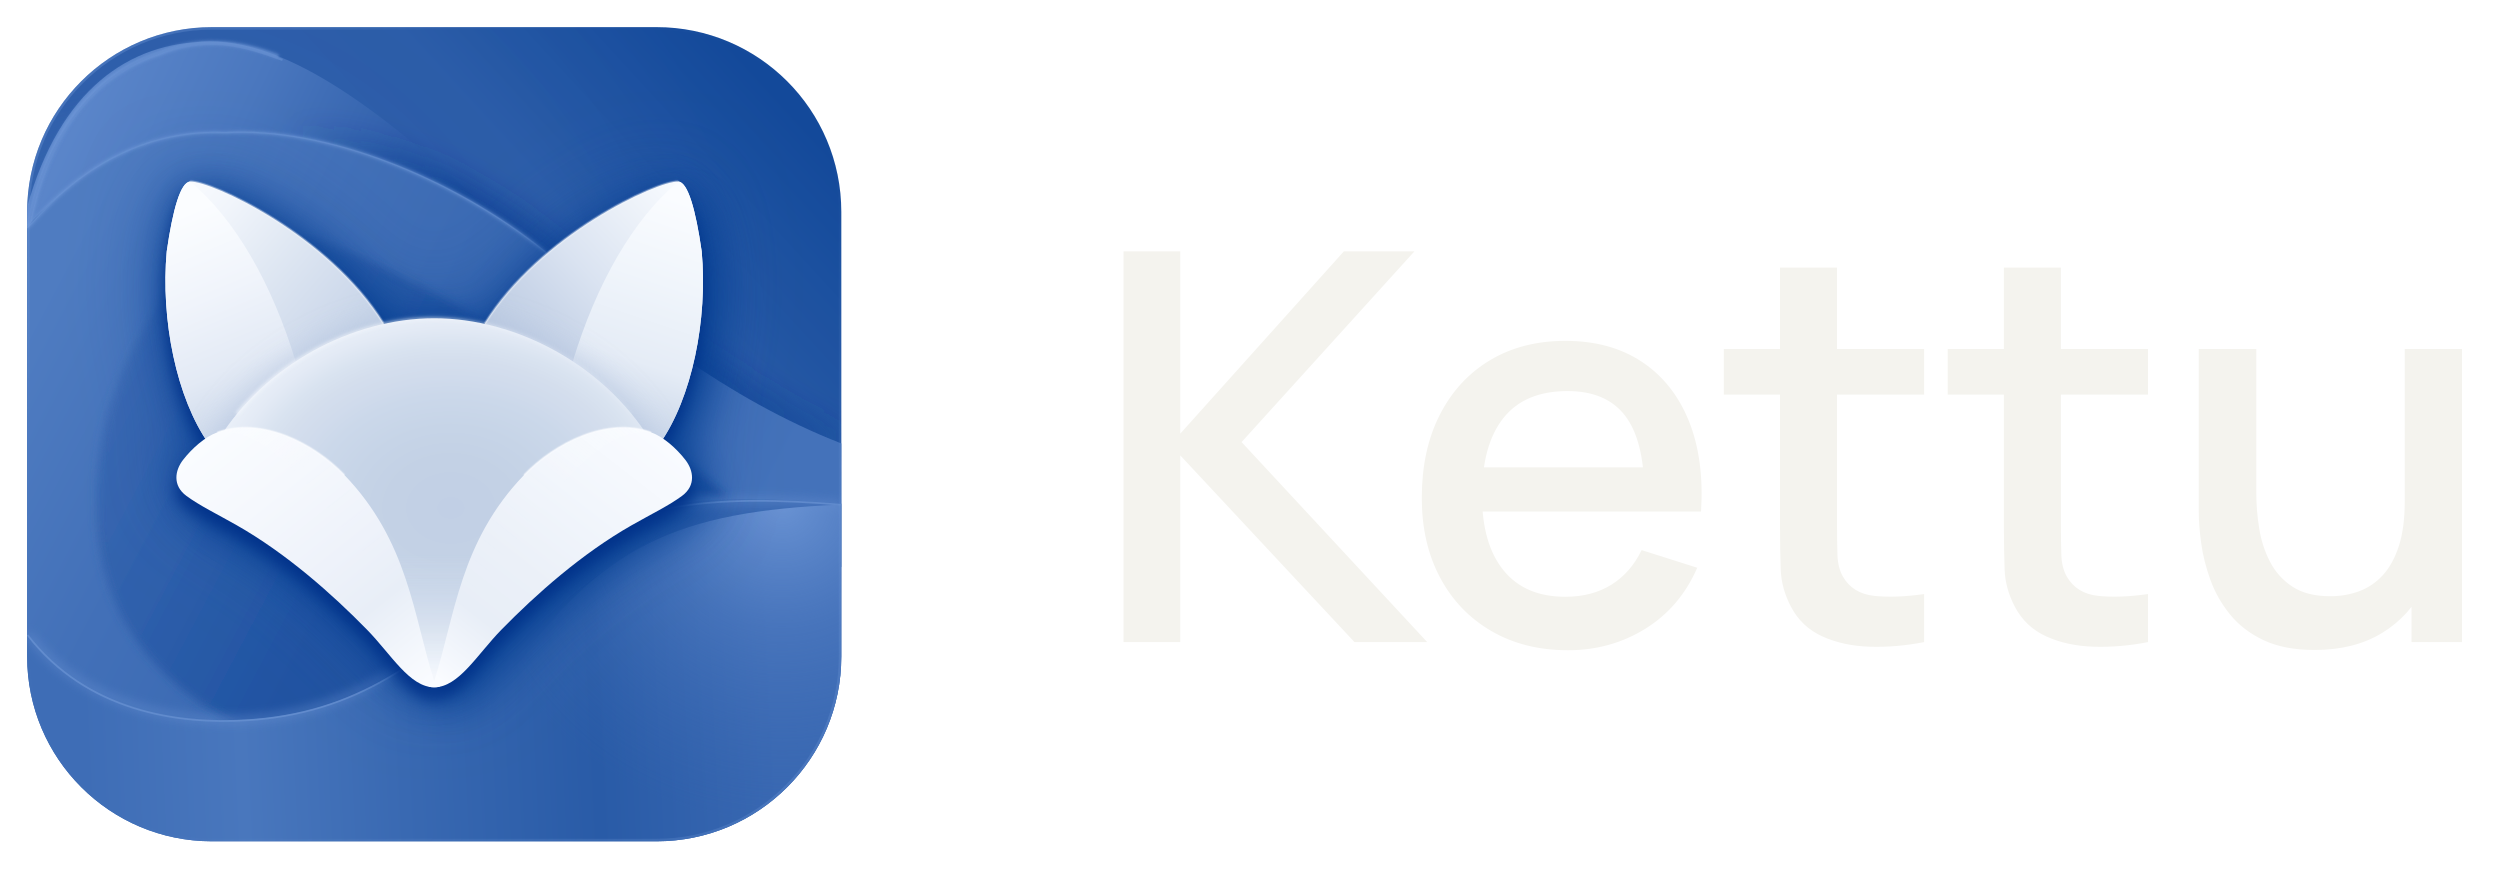
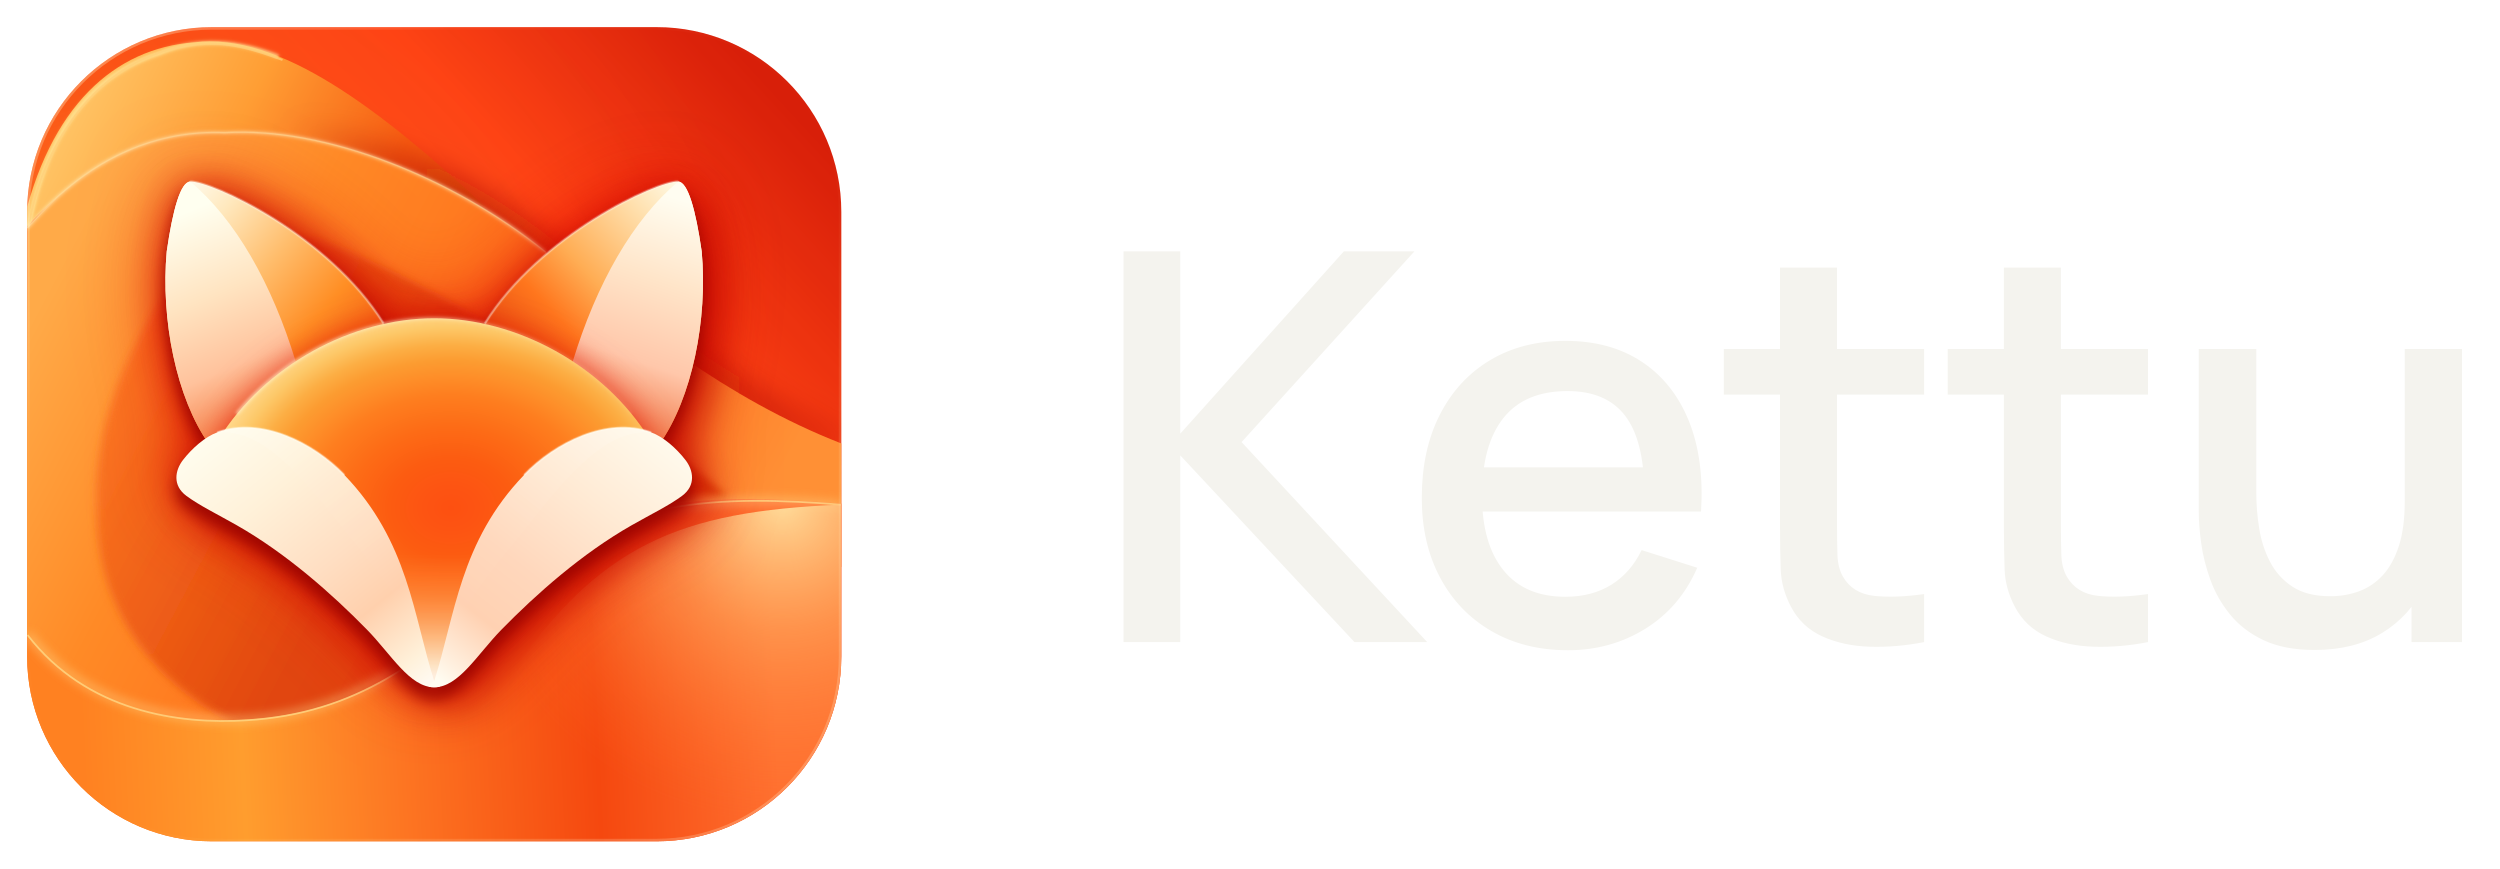
<svg xmlns="http://www.w3.org/2000/svg" xmlns:xlink="http://www.w3.org/1999/xlink" width="460.6" height="160" viewBox="0 0 460.6 160">
  <svg x="0" y="0" width="160" height="160" viewBox="0 0 1024 1024">
    <defs>
      <path id="badge" d="M 357.5 139.75 L 889.5 139.75 C 1011.5 139.75 1110.5 238.75 1110.5 360.75 L 1110.5 892.75 C 1110.5 1014.75 1011.5 1113.75 889.5 1113.75 L 357.5 1113.75 C 235.5 1113.75 136.5 1014.75 136.5 892.75 L 136.5 360.75 C 136.5 238.75 235.5 139.75 357.5 139.75 Z" />
      <clipPath id="badgeClip">
        <use xlink:href="#badge" />
      </clipPath>
      <linearGradient id="baseGrad" x1="248" y1="904" x2="1015" y2="199" gradientUnits="userSpaceOnUse">
-         <stop offset="0" stop-color="#3B6AB3" />
-         <stop offset=".40" stop-color="#2F5FAB" />
-         <stop offset=".73" stop-color="#2C5DA9" />
-         <stop offset="1" stop-color="#144A9B" />
+         <stop offset="0" stop-color="#FE7821" />
+         <stop offset=".40" stop-color="#FA5615" />
+         <stop offset=".73" stop-color="#FF4315" />
+         <stop offset="1" stop-color="#D91F0A" />
      </linearGradient>
      <radialGradient id="baseGlow" cx="280" cy="578" r="746" gradientUnits="userSpaceOnUse">
-         <stop offset="0" stop-color="#4A77BD" stop-opacity=".8" />
-         <stop offset=".5" stop-color="#3464AE" stop-opacity=".06" />
-         <stop offset="1" stop-color="#0E4698" stop-opacity=".10" />
+         <stop offset="0" stop-color="#FF9D39" stop-opacity=".8" />
+         <stop offset=".5" stop-color="#FF6120" stop-opacity=".06" />
+         <stop offset="1" stop-color="#CD2100" stop-opacity=".10" />
      </radialGradient>
      <linearGradient id="topSheet" x1="230" y1="160" x2="670" y2="376" gradientUnits="userSpaceOnUse">
-         <stop offset="0" stop-color="#5B86CA" />
-         <stop offset=".38" stop-color="#4A77BE" />
-         <stop offset=".77" stop-color="#2F5FAB" />
-         <stop offset="1" stop-color="#285AA7" />
+         <stop offset="0" stop-color="#FFC364" />
+         <stop offset=".38" stop-color="#FF9E34" />
+         <stop offset=".77" stop-color="#F75A10" />
+         <stop offset="1" stop-color="#F04C0E" />
      </linearGradient>
      <linearGradient id="midSheet" x1="252" y1="280" x2="1030" y2="690" gradientUnits="userSpaceOnUse">
-         <stop offset="0" stop-color="#4F7CC1" />
-         <stop offset=".27" stop-color="#4270B8" />
-         <stop offset=".64" stop-color="#3666B0" />
-         <stop offset="1" stop-color="#4472BA" />
+         <stop offset="0" stop-color="#FFAA48" />
+         <stop offset=".27" stop-color="#FF8A26" />
+         <stop offset=".64" stop-color="#FF6919" />
+         <stop offset="1" stop-color="#FF9035" />
      </linearGradient>
      <linearGradient id="midCenterGlow" x1="207" y1="525" x2="880" y2="880" gradientUnits="userSpaceOnUse">
-         <stop offset="0" stop-color="#3A69B3" />
-         <stop offset=".52" stop-color="#1A4E9E" />
-         <stop offset="1" stop-color="#194D9D" />
+         <stop offset="0" stop-color="#FF7520" />
+         <stop offset=".52" stop-color="#D93A08" />
+         <stop offset="1" stop-color="#D83703" />
      </linearGradient>
      <linearGradient id="lowerRibbon" x1="200" y1="950" x2="1030" y2="910" gradientUnits="userSpaceOnUse">
-         <stop offset="0" stop-color="#3E6DB6" />
-         <stop offset=".23" stop-color="#4977BD" />
-         <stop offset=".46" stop-color="#3969B2" />
-         <stop offset=".74" stop-color="#295BA7" />
-         <stop offset="1" stop-color="#3968B2" />
+         <stop offset="0" stop-color="#FF8121" />
+         <stop offset=".23" stop-color="#FF9D2E" />
+         <stop offset=".46" stop-color="#FD7522" />
+         <stop offset=".74" stop-color="#F5480F" />
+         <stop offset="1" stop-color="#FF7030" />
      </linearGradient>
      <radialGradient id="lowerGlow" cx="1040" cy="709" r="383" gradientUnits="userSpaceOnUse">
-         <stop offset="0" stop-color="#6C95D5" stop-opacity=".95" />
-         <stop offset=".4" stop-color="#5580C5" stop-opacity=".5" />
-         <stop offset="1" stop-color="#3968B2" stop-opacity="0" />
+         <stop offset="0" stop-color="#FFE19F" stop-opacity=".95" />
+         <stop offset=".4" stop-color="#FFB466" stop-opacity=".5" />
+         <stop offset="1" stop-color="#FF7026" stop-opacity="0" />
      </radialGradient>
      <linearGradient id="edgeLight" x1="160" y1="160" x2="1033" y2="1091" gradientUnits="userSpaceOnUse">
-         <stop offset="0" stop-color="#759DDC" stop-opacity=".68" />
-         <stop offset=".25" stop-color="#7BA3E0" stop-opacity=".07" />
-         <stop offset=".57" stop-color="#7099D8" stop-opacity="0" />
-         <stop offset="1" stop-color="#779FDD" stop-opacity=".44" />
+         <stop offset="0" stop-color="#FFF1B9" stop-opacity=".68" />
+         <stop offset=".25" stop-color="#FFFFFF" stop-opacity=".07" />
+         <stop offset=".57" stop-color="#FFEA9A" stop-opacity="0" />
+         <stop offset="1" stop-color="#FFF1D8" stop-opacity=".44" />
      </linearGradient>
      <linearGradient id="valleyGrad" x1="450" y1="0" x2="1111" y2="0" gradientUnits="userSpaceOnUse">
-         <stop offset="0" stop-color="#00368C" stop-opacity="0" />
-         <stop offset=".3" stop-color="#00368C" stop-opacity="0.6" />
-         <stop offset=".75" stop-color="#00368C" stop-opacity="0.6" />
-         <stop offset="1" stop-color="#00368C" stop-opacity="0.21" />
+         <stop offset="0" stop-color="#A80C00" stop-opacity="0" />
+         <stop offset=".3" stop-color="#A80C00" stop-opacity="0.6" />
+         <stop offset=".75" stop-color="#A80C00" stop-opacity="0.6" />
+         <stop offset="1" stop-color="#A80C00" stop-opacity="0.21" />
      </linearGradient>
      <filter id="valleyBlur" x="-20%" y="-50%" width="140%" height="200%">
        <feGaussianBlur stdDeviation="16" />
      </filter>
      <filter id="foxHalo" x="-30%" y="-30%" width="160%" height="160%" color-interpolation-filters="sRGB">
        <feGaussianBlur in="SourceAlpha" stdDeviation="50" />
        <feOffset dx="0" dy="0" result="s" />
-         <feFlood flood-color="#164B9C" flood-opacity="0.7" />
+         <feFlood flood-color="#E00800" flood-opacity="0.7" />
        <feComposite in2="s" operator="in" />
      </filter>
      <filter id="foxAmbient" x="-30%" y="-30%" width="160%" height="160%" color-interpolation-filters="sRGB">
        <feGaussianBlur in="SourceAlpha" stdDeviation="24" />
        <feOffset dx="0" dy="4" result="s" />
-         <feFlood flood-color="#0D4597" flood-opacity="0.75" />
+         <feFlood flood-color="#D00800" flood-opacity="0.75" />
        <feComposite in2="s" operator="in" />
      </filter>
      <filter id="foxCast" x="-30%" y="-30%" width="160%" height="160%" color-interpolation-filters="sRGB">
        <feGaussianBlur in="SourceAlpha" stdDeviation="26" />
        <feOffset dx="18" dy="22" result="s" />
-         <feFlood flood-color="#003C90" flood-opacity="0.75" />
+         <feFlood flood-color="#B80600" flood-opacity="0.75" />
        <feComposite in2="s" operator="in" />
      </filter>
      <filter id="foxContact" x="-30%" y="-30%" width="160%" height="160%" color-interpolation-filters="sRGB">
        <feGaussianBlur in="SourceAlpha" stdDeviation="8" />
        <feOffset dx="0" dy="14" result="s" />
-         <feFlood flood-color="#003088" flood-opacity="0.85" />
+         <feFlood flood-color="#980400" flood-opacity="0.85" />
        <feComposite in2="s" operator="in" />
      </filter>
      <filter id="recessBlur" x="-30%" y="-30%" width="160%" height="160%">
        <feGaussianBlur stdDeviation="5" />
      </filter>
      <filter id="softWave" x="-15%" y="-15%" width="130%" height="140%">
        <feGaussianBlur stdDeviation="6" />
      </filter>
      <linearGradient id="earBase" x1="307" y1="336" x2="539" y2="536" gradientUnits="userSpaceOnUse">
-         <stop offset="0" stop-color="#FAFCFF" />
-         <stop offset=".2" stop-color="#F1F5FB" />
-         <stop offset=".47" stop-color="#E0E8F3" />
-         <stop offset=".75" stop-color="#D0DBEC" />
-         <stop offset="1" stop-color="#C1D0E5" />
+         <stop offset="0" stop-color="#FFFDF2" />
+         <stop offset=".2" stop-color="#FFE8BD" />
+         <stop offset=".47" stop-color="#FFBD6C" />
+         <stop offset=".75" stop-color="#FF8E24" />
+         <stop offset="1" stop-color="#F45F12" />
      </linearGradient>
      <linearGradient id="earInner" x1="326" y1="360" x2="429" y2="606" gradientUnits="userSpaceOnUse">
-         <stop offset="0" stop-color="#FBFDFF" />
-         <stop offset=".39" stop-color="#F0F4FB" />
-         <stop offset=".72" stop-color="#E3EAF5" />
-         <stop offset="1" stop-color="#CCD8EA" />
+         <stop offset="0" stop-color="#FFFFF0" />
+         <stop offset=".39" stop-color="#FFE4C1" />
+         <stop offset=".72" stop-color="#FFC29C" />
+         <stop offset="1" stop-color="#F7854C" />
      </linearGradient>
      <linearGradient id="earBaseR" x1="921" y1="338" x2="711" y2="531" gradientUnits="userSpaceOnUse">
-         <stop offset="0" stop-color="#F8FBFF" />
-         <stop offset=".2" stop-color="#EDF2F9" />
-         <stop offset=".53" stop-color="#DAE3F1" />
-         <stop offset=".75" stop-color="#CAD6E9" />
-         <stop offset="1" stop-color="#BBCAE1" />
+         <stop offset="0" stop-color="#FFF9E3" />
+         <stop offset=".2" stop-color="#FFDFAC" />
+         <stop offset=".53" stop-color="#FFAD54" />
+         <stop offset=".75" stop-color="#FF761D" />
+         <stop offset="1" stop-color="#E84E12" />
      </linearGradient>
      <linearGradient id="earInnerR" x1="915" y1="346" x2="824" y2="616" gradientUnits="userSpaceOnUse">
-         <stop offset="0" stop-color="#FAFCFF" />
-         <stop offset=".35" stop-color="#F0F5FB" />
-         <stop offset=".7" stop-color="#E5ECF6" />
-         <stop offset="1" stop-color="#C8D5E8" />
+         <stop offset="0" stop-color="#FFFDF1" />
+         <stop offset=".35" stop-color="#FFE5C9" />
+         <stop offset=".7" stop-color="#FFC7AA" />
+         <stop offset="1" stop-color="#F27B4A" />
      </linearGradient>
      <radialGradient id="faceFront" cx="640" cy="715" r="260" gradientUnits="userSpaceOnUse" gradientTransform="translate(640 715) scale(1.25 1) translate(-640 -715)">
-         <stop offset="0" stop-color="#C1CFE5" />
-         <stop offset=".1" stop-color="#C2D0E5" />
-         <stop offset=".23" stop-color="#C3D1E5" />
-         <stop offset=".37" stop-color="#C6D4E7" />
-         <stop offset=".52" stop-color="#CBD8EA" />
-         <stop offset=".6" stop-color="#D0DBEC" />
-         <stop offset=".68" stop-color="#D4DEED" />
-         <stop offset=".75" stop-color="#D9E3F0" />
-         <stop offset=".83" stop-color="#E3EAF5" />
-         <stop offset=".9" stop-color="#E9EFF8" />
-         <stop offset="1" stop-color="#EDF2F9" />
+         <stop offset="0" stop-color="#FD5011" />
+         <stop offset=".1" stop-color="#FD5412" />
+         <stop offset=".23" stop-color="#FC5C11" />
+         <stop offset=".37" stop-color="#FD6B16" />
+         <stop offset=".52" stop-color="#FE7E1F" />
+         <stop offset=".6" stop-color="#FE8D28" />
+         <stop offset=".68" stop-color="#FC9C31" />
+         <stop offset=".75" stop-color="#FCAE44" />
+         <stop offset=".83" stop-color="#FDC868" />
+         <stop offset=".9" stop-color="#FFD788" />
+         <stop offset="1" stop-color="#FFE0A0" />
      </radialGradient>
      <linearGradient id="wedgeFade" x1="620" y1="770" x2="620" y2="915" gradientUnits="userSpaceOnUse">
-         <stop offset="0" stop-color="#CBD7E9" stop-opacity="0" />
-         <stop offset=".35" stop-color="#D0DBEC" stop-opacity=".6" />
-         <stop offset=".69" stop-color="#E0E8F3" stop-opacity=".92" />
-         <stop offset=".93" stop-color="#EFF4FB" />
-         <stop offset="1" stop-color="#F4F7FC" />
+         <stop offset="0" stop-color="#FF7A2E" stop-opacity="0" />
+         <stop offset=".35" stop-color="#FD8F48" stop-opacity=".6" />
+         <stop offset=".69" stop-color="#FDBC86" stop-opacity=".92" />
+         <stop offset=".93" stop-color="#FDE4C6" />
+         <stop offset="1" stop-color="#FEEDDC" />
      </linearGradient>
      <linearGradient id="cheek" x1="364" y1="622" x2="607" y2="926" gradientUnits="userSpaceOnUse">
-         <stop offset="0" stop-color="#FAFCFF" />
-         <stop offset=".25" stop-color="#F5F8FD" />
-         <stop offset=".53" stop-color="#EEF2FA" />
-         <stop offset=".72" stop-color="#E8EEF7" />
-         <stop offset=".92" stop-color="#F5F8FD" />
-         <stop offset="1" stop-color="#F9FBFF" />
+         <stop offset="0" stop-color="#FFFCED" />
+         <stop offset=".25" stop-color="#FFF1D9" />
+         <stop offset=".53" stop-color="#FFDEC2" />
+         <stop offset=".72" stop-color="#FFD0AD" />
+         <stop offset=".92" stop-color="#FFF1DA" />
+         <stop offset="1" stop-color="#FFF9EF" />
      </linearGradient>
      <linearGradient id="cheekR" x1="871" y1="620" x2="633" y2="926" gradientUnits="userSpaceOnUse">
-         <stop offset="0" stop-color="#F9FBFF" />
-         <stop offset=".28" stop-color="#F2F6FC" />
-         <stop offset=".57" stop-color="#EBF0F8" />
-         <stop offset=".77" stop-color="#E8EEF7" />
-         <stop offset=".94" stop-color="#F5F8FD" />
-         <stop offset="1" stop-color="#FAFCFF" />
+         <stop offset="0" stop-color="#FFF9EB" />
+         <stop offset=".28" stop-color="#FFEAD4" />
+         <stop offset=".57" stop-color="#FFD7BC" />
+         <stop offset=".77" stop-color="#FFD1B2" />
+         <stop offset=".94" stop-color="#FFF0DF" />
+         <stop offset="1" stop-color="#FFFCF1" />
      </linearGradient>
      <linearGradient id="cheekShine" x1="356" y1="600" x2="577" y2="883" gradientUnits="userSpaceOnUse">
-         <stop offset="0" stop-color="#FCFEFF" stop-opacity=".75" />
-         <stop offset=".33" stop-color="#FCFEFF" stop-opacity=".10" />
-         <stop offset="1" stop-color="#FCFEFF" stop-opacity="0" />
+         <stop offset="0" stop-color="#FFFFFF" stop-opacity=".75" />
+         <stop offset=".33" stop-color="#FFFFFF" stop-opacity=".10" />
+         <stop offset="1" stop-color="#FFFFFF" stop-opacity="0" />
      </linearGradient>
      <linearGradient id="cheekShineR" x1="883" y1="597" x2="658" y2="879" gradientUnits="userSpaceOnUse">
-         <stop offset="0" stop-color="#FCFEFF" stop-opacity=".74" />
-         <stop offset=".37" stop-color="#FCFEFF" stop-opacity=".14" />
-         <stop offset="1" stop-color="#FCFEFF" stop-opacity="0" />
+         <stop offset="0" stop-color="#FFFFFF" stop-opacity=".74" />
+         <stop offset=".37" stop-color="#FFFFFF" stop-opacity=".14" />
+         <stop offset="1" stop-color="#FFFFFF" stop-opacity="0" />
      </linearGradient>
      <linearGradient id="domeEdgeLight" x1="360" y1="0" x2="880" y2="0" gradientUnits="userSpaceOnUse">
-         <stop offset="0" stop-color="#F5F8FD" stop-opacity=".75" />
-         <stop offset=".5" stop-color="#F5F8FD" stop-opacity=".45" />
-         <stop offset="1" stop-color="#F5F8FD" stop-opacity=".08" />
+         <stop offset="0" stop-color="#FFF2C8" stop-opacity=".75" />
+         <stop offset=".5" stop-color="#FFF2C8" stop-opacity=".45" />
+         <stop offset="1" stop-color="#FFF2C8" stop-opacity=".08" />
      </linearGradient>
      <filter id="earOccl" x="-30%" y="-30%" width="160%" height="160%" color-interpolation-filters="sRGB">
        <feGaussianBlur in="SourceAlpha" stdDeviation="20" />
        <feOffset dx="0" dy="0" result="s" />
-         <feFlood flood-color="#B1C2DD" flood-opacity="0.8" />
+         <feFlood flood-color="#E01000" flood-opacity="0.8" />
        <feComposite in2="s" operator="in" />
      </filter>
      <filter id="sharpGlow" x="-20%" y="-30%" width="140%" height="160%">
        <feGaussianBlur stdDeviation="2.3" />
      </filter>
      <filter id="hairGlow" x="-20%" y="-30%" width="140%" height="160%">
        <feGaussianBlur stdDeviation="1.1" />
      </filter>
    </defs>
    <g transform="translate(32 32) scale(0.985626) translate(-136.5 -139.75)">
      <g id="background" clip-path="url(#badgeClip)">
        <use xlink:href="#badge" fill="url(#baseGrad)" />
        <use xlink:href="#badge" fill="url(#baseGlow)" />
        <path id="upper-fold" d="M 130 381 C 163 233 242 165 336 158 C 438 145 560 239 684 354 C 523 284 426 260 378 268 C 284 271 205 302 130 385 Z" fill="url(#topSheet)" />
-         <path d="M 138 380 C 159 268 211 198 295 171 C 341 152 389 156 437 175" fill="none" stroke="#7199D9" stroke-width="5" opacity=".75" filter="url(#sharpGlow)" />
-         <path d="M 138 380 C 154 282 214 196 296 170 C 352 149 396 162 442 179" fill="none" stroke="#628CCE" stroke-width="2.5" opacity=".72" />
+         <path d="M 138 380 C 159 268 211 198 295 171 C 341 152 389 156 437 175" fill="none" stroke="#FFEB9E" stroke-width="5" opacity=".75" filter="url(#sharpGlow)" />
+         <path d="M 138 380 C 154 282 214 196 296 170 C 352 149 396 162 442 179" fill="none" stroke="#FFCF79" stroke-width="2.5" opacity=".72" />
        <path id="ribbon-valley" d="M 137 380 C 215 289 299 263 373 266 C 494.9 258.8 647.4 320.5 757 409 C 862.7 494.4 972.1 583.8 1111 638" fill="none" stroke="url(#valleyGrad)" stroke-width="34" filter="url(#valleyBlur)" />
        <path id="mid-ribbon" d="M 137 380 C 215 289 299 263 373 266 C 494.9 258.8 647.4 320.5 757 409 C 862.7 494.4 972.1 583.8 1111 638 L 1111 786 C 969 711 868 715 768 793 C 630 902 505 1019 362 992 C 254 990 177 931 136 868 Z" fill="url(#midSheet)" />
-         <path d="M 137 380 C 215 289 299 263 373 266 C 494.9 258.8 647.4 320.5 757 409" fill="none" stroke="#779FDD" stroke-width="3.5" opacity=".55" filter="url(#sharpGlow)" />
-         <path d="M 137 380 C 215 289 299 263 373 266 C 494.9 258.8 647.4 320.5 757 409" fill="none" stroke="#6C96D6" stroke-width="1.5" opacity=".48" />
+         <path d="M 137 380 C 215 289 299 263 373 266 C 494.9 258.8 647.4 320.5 757 409" fill="none" stroke="#FFF4C8" stroke-width="3.5" opacity=".55" filter="url(#sharpGlow)" />
+         <path d="M 137 380 C 215 289 299 263 373 266 C 494.9 258.8 647.4 320.5 757 409" fill="none" stroke="#FFE2A1" stroke-width="1.5" opacity=".48" />
        <path id="recessed-crescent" d="M 360 380 C 276 483 214 591 220 716 C 218 831 282 915 370 965 C 458 1024 570 971 679 872 C 773 779 851 679 976 703 C 835 578 644 454 481 393 Z" fill="url(#midCenterGlow)" opacity="0.8" filter="url(#recessBlur)" />
        <path id="lower-ribbon" d="M 136 867 C 208 961 320 975 399 968 C 526 961 606 902 707 807 C 838 692 967 699 1113 710 L 1113 1120 L 135 1120 Z" fill="url(#lowerRibbon)" />
-         <path d="M 137 866 C 209 957 321 971 400 968 C 528 960 611 893 708 804 C 829 709 967 697 1110 712" fill="none" stroke="#6790D2" opacity=".48" stroke-width="9" filter="url(#softWave)" />
-         <path d="M 137 867 C 208 959 318 974 399 969 C 530 961 613 898 708 806 C 839 701 969 700 1110 711" fill="none" stroke="#6791D2" stroke-width="2.1" opacity=".77" />
+         <path d="M 137 866 C 209 957 321 971 400 968 C 528 960 611 893 708 804 C 829 709 967 697 1110 712" fill="none" stroke="#FFD88A" opacity=".48" stroke-width="9" filter="url(#softWave)" />
+         <path d="M 137 867 C 208 959 318 974 399 969 C 530 961 613 898 708 806 C 839 701 969 700 1110 711" fill="none" stroke="#FFDA87" stroke-width="2.1" opacity=".77" />
        <path id="lower-sheet-glow" d="M 451 1114 C 564 1094 649 1014 713 917 C 821 759 916 719 1110 711 L 1110 1114 Z" fill="url(#lowerGlow)" />
      </g>
      <use xlink:href="#badge" fill="none" stroke="url(#edgeLight)" stroke-width="6" opacity=".58" clip-path="url(#badgeClip)" />
      <g id="fox" transform="translate(3.5 0)">
        <g id="fox-shadow">
          <g filter="url(#foxHalo)">
            <use xlink:href="#ear-left" />
            <use xlink:href="#ear-right" />
            <use xlink:href="#forehead" />
            <use xlink:href="#cheek-left" />
            <use xlink:href="#cheek-right" />
          </g>
          <g filter="url(#foxAmbient)">
            <use xlink:href="#ear-left" />
            <use xlink:href="#ear-right" />
            <use xlink:href="#forehead" />
            <use xlink:href="#cheek-left" />
            <use xlink:href="#cheek-right" />
          </g>
          <g filter="url(#foxCast)">
            <use xlink:href="#ear-left" />
            <use xlink:href="#ear-right" />
            <use xlink:href="#forehead" />
            <use xlink:href="#cheek-left" />
            <use xlink:href="#cheek-right" />
          </g>
          <g filter="url(#foxContact)">
            <use xlink:href="#ear-left" />
            <use xlink:href="#ear-right" />
            <use xlink:href="#cheek-left" />
            <use xlink:href="#cheek-right" />
          </g>
        </g>
        <clipPath id="earsClip">
          <use xlink:href="#ear-left" />
          <use xlink:href="#ear-right" />
        </clipPath>
        <g id="ears">
          <path id="ear-left" d="M 328 324.5 C 353 323.5 493.8 388.3 559.5 494.5 C 526 560.5 425 635.5 350.5 638.5 C 311.5 583.8 292.6 489.2 300 408 C 307.2 358.1 316.5 325.1 328 324.5 Z" fill="url(#earBase)" />
          <path id="ear-left-inner" d="M 328 324.5 C 382 369.5 426 446.5 454.5 540.5 C 425 580 380 617 350.5 638.5 C 311.5 583.8 292.6 489.2 300 408 C 307.2 358.1 316.5 325.1 328 324.5 Z" fill="url(#earInner)" />
          <path id="ear-right" d="M 912 324.5 C 887 323.5 746.2 388.3 680.5 494.5 C 714 560.5 815 635.5 889.5 638.5 C 928.5 583.8 947.4 489.2 940 408 C 932.8 358.1 923.5 325.1 912 324.5 Z" fill="url(#earBaseR)" />
          <path id="ear-right-inner" d="M 912 324.5 C 858 369.5 814 446.5 785.5 540.5 C 815 580 860 617 889.5 638.5 C 928.5 583.8 947.4 489.2 940 408 C 932.8 358.1 923.5 325.1 912 324.5 Z" fill="url(#earInnerR)" />
          <g clip-path="url(#earsClip)">
            <use xlink:href="#forehead" filter="url(#earOccl)" />
          </g>
-           <path d="M 328 324.5 C 353 323.5 493.8 388.3 559.5 494.5" fill="none" stroke="#F8FBFF" stroke-width="2.5" opacity=".5" filter="url(#hairGlow)" />
-           <path d="M 912 324.5 C 887 323.5 746.2 388.3 680.5 494.5" fill="none" stroke="#F8FBFF" stroke-width="2.5" opacity=".5" filter="url(#hairGlow)" />
+           <path d="M 328 324.5 C 353 323.5 493.8 388.3 559.5 494.5" fill="none" stroke="#FFF8EA" stroke-width="2.5" opacity=".5" filter="url(#hairGlow)" />
+           <path d="M 912 324.5 C 887 323.5 746.2 388.3 680.5 494.5" fill="none" stroke="#FFF8EA" stroke-width="2.5" opacity=".5" filter="url(#hairGlow)" />
        </g>
        <g id="fox-head">
          <path id="forehead" d="M 362 633 C 417.3 543.8 521.9 488 620 488 C 718.1 488 822.7 543.8 878 633 C 882 651 861.6 709.9 847.6 719.9 C 786.5 754.8 730.1 804.6 687.6 847.9 C 657.2 879.4 630 928 620 928 C 610 928 582.8 879.4 552.4 847.9 C 509.9 804.6 453.5 754.8 392.4 719.9 C 378.4 709.9 358 651 362 633 Z" fill="url(#faceFront)" />
          <path d="M 362 633 C 417.3 543.8 521.9 488 620 488 C 718.1 488 822.7 543.8 878 633 C 882 651 861.6 709.9 847.6 719.9 C 786.5 754.8 730.1 804.6 687.6 847.9 C 657.2 879.4 630 928 620 928 C 610 928 582.8 879.4 552.4 847.9 C 509.9 804.6 453.5 754.8 392.4 719.9 C 378.4 709.9 358 651 362 633 Z" fill="url(#wedgeFade)" />
          <path d="M 383.9 602.4 C 442.3 531.2 533.7 488 620 488 C 706.3 488 797.7 531.2 856.1 602.4" fill="none" stroke="url(#domeEdgeLight)" stroke-width="4" filter="url(#sharpGlow)" />
        </g>
        <g id="cheeks">
          <path id="cheek-left" d="M 360.5 624.5 C 413.1 605.5 475.4 636.9 512.5 675.5 C 589.4 755.3 595 844.1 620 922 L 624 925 L 626.9 928.8 C 622.9 929.5 623 929.5 620 929.5 C 590.6 929.5 568.5 890.1 539.5 860.5 C 497.5 817.6 443.1 769.4 383.5 735.5 C 359.9 722.1 339.5 712.3 323.5 700.5 C 306.7 688.1 309.8 670 319.5 657.5 C 330.1 643.8 345.8 629.8 360.5 624.5 Z" fill="url(#cheek)" />
          <path d="M 360.5 624.5 C 413.1 605.5 475.4 636.9 512.5 675.5 C 589.4 755.3 595 844.1 620 922 C 600 846 556 795 507 735 C 441 650 404 622 360.5 624.5 Z" fill="url(#cheekShine)" opacity=".28" />
          <path id="cheek-right" d="M 879.5 624.5 C 826.9 605.5 764.6 636.9 727.5 675.5 C 650.6 755.3 645 844.1 620 922 L 616 925 L 613.1 928.8 C 617.1 929.5 617 929.5 620 929.5 C 649.4 929.5 671.5 890.1 700.5 860.5 C 742.5 817.6 796.9 769.4 856.5 735.5 C 880.1 722.1 900.5 712.3 916.5 700.5 C 933.3 688.1 930.2 670 920.5 657.5 C 909.9 643.8 894.2 629.8 879.5 624.5 Z" fill="url(#cheekR)" />
          <path d="M 879.5 624.5 C 826.9 605.5 764.6 636.9 727.5 675.5 C 650.6 755.3 645 844.1 620 922 C 640 846 684 795 733 735 C 799 650 836 622 879.5 624.5 Z" fill="url(#cheekShineR)" opacity=".26" />
-           <path d="M 360.5 624.5 C 413.1 605.5 475.4 636.9 512.5 675.5" fill="none" stroke="#FBFDFF" stroke-width="2" opacity=".65" filter="url(#hairGlow)" />
-           <path d="M 879.5 624.5 C 826.9 605.5 764.6 636.9 727.5 675.5" fill="none" stroke="#FBFDFF" stroke-width="2" opacity=".65" filter="url(#hairGlow)" />
+           <path d="M 360.5 624.5 C 413.1 605.5 475.4 636.9 512.5 675.5" fill="none" stroke="#FFFFF4" stroke-width="2" opacity=".65" filter="url(#hairGlow)" />
+           <path d="M 879.5 624.5 C 826.9 605.5 764.6 636.9 727.5 675.5" fill="none" stroke="#FFFFF4" stroke-width="2" opacity=".65" filter="url(#hairGlow)" />
        </g>
      </g>
    </g>
  </svg>
  <path fill="#f4f3ee" transform="translate(200 118.3) scale(1)" d="M7 0V-72H17.45V-38.4L47.6 -72H60.6L28.75 -36.85L62.95 0H49.55L17.45 -34.4V0ZM88.9 1.5Q80.85 1.5 74.78 -2.03Q68.7 -5.55 65.33 -11.87Q61.95 -18.2 61.95 -26.55Q61.95 -35.4 65.28 -41.9Q68.6 -48.4 74.55 -51.95Q80.5 -55.5 88.4 -55.5Q96.65 -55.5 102.45 -51.67Q108.25 -47.85 111.13 -40.8Q114 -33.75 113.4 -24.05H102.95V-27.85Q102.85 -37.25 99.38 -41.75Q95.9 -46.25 88.8 -46.25Q80.95 -46.25 77 -41.3Q73.05 -36.35 73.05 -27Q73.05 -18.1 77 -13.23Q80.95 -8.35 88.4 -8.35Q93.3 -8.35 96.88 -10.57Q100.45 -12.8 102.45 -16.95L112.7 -13.7Q109.55 -6.45 103.15 -2.47Q96.75 1.5 88.9 1.5ZM69.65 -24.05V-32.2H108.2V-24.05ZM154.5 0Q149.4 1 144.5 0.85Q139.6 0.7 135.75 -1.05Q131.9 -2.8 129.95 -6.55Q128.2 -9.9 128.08 -13.37Q127.95 -16.85 127.95 -21.25V-69H138.45V-21.75Q138.45 -18.5 138.53 -16.1Q138.6 -13.7 139.55 -12.05Q141.35 -8.95 145.28 -8.52Q149.2 -8.1 154.5 -8.85ZM117.6 -45.6V-54H154.5V-45.6ZM195.75 0Q190.65 1 185.75 0.85Q180.85 0.7 177 -1.05Q173.15 -2.8 171.2 -6.55Q169.45 -9.9 169.33 -13.37Q169.2 -16.85 169.2 -21.25V-69H179.7V-21.75Q179.7 -18.5 179.78 -16.1Q179.85 -13.7 180.8 -12.05Q182.6 -8.95 186.53 -8.52Q190.45 -8.1 195.75 -8.85ZM158.85 -45.6V-54H195.75V-45.6ZM226.45 1.45Q220.85 1.45 217.05 -0.35Q213.25 -2.15 210.88 -5.07Q208.5 -8 207.25 -11.45Q206 -14.9 205.55 -18.2Q205.1 -21.5 205.1 -24V-54H215.7V-27.45Q215.7 -24.3 216.23 -20.97Q216.75 -17.65 218.23 -14.8Q219.7 -11.95 222.38 -10.2Q225.05 -8.45 229.35 -8.45Q232.15 -8.45 234.65 -9.37Q237.15 -10.3 239.03 -12.35Q240.9 -14.4 241.98 -17.75Q243.05 -21.1 243.05 -25.9L249.55 -23.45Q249.55 -16.1 246.8 -10.48Q244.05 -4.85 238.9 -1.7Q233.75 1.45 226.45 1.45ZM244.3 0V-15.6H243.05V-54H253.6V0Z" />
</svg>
